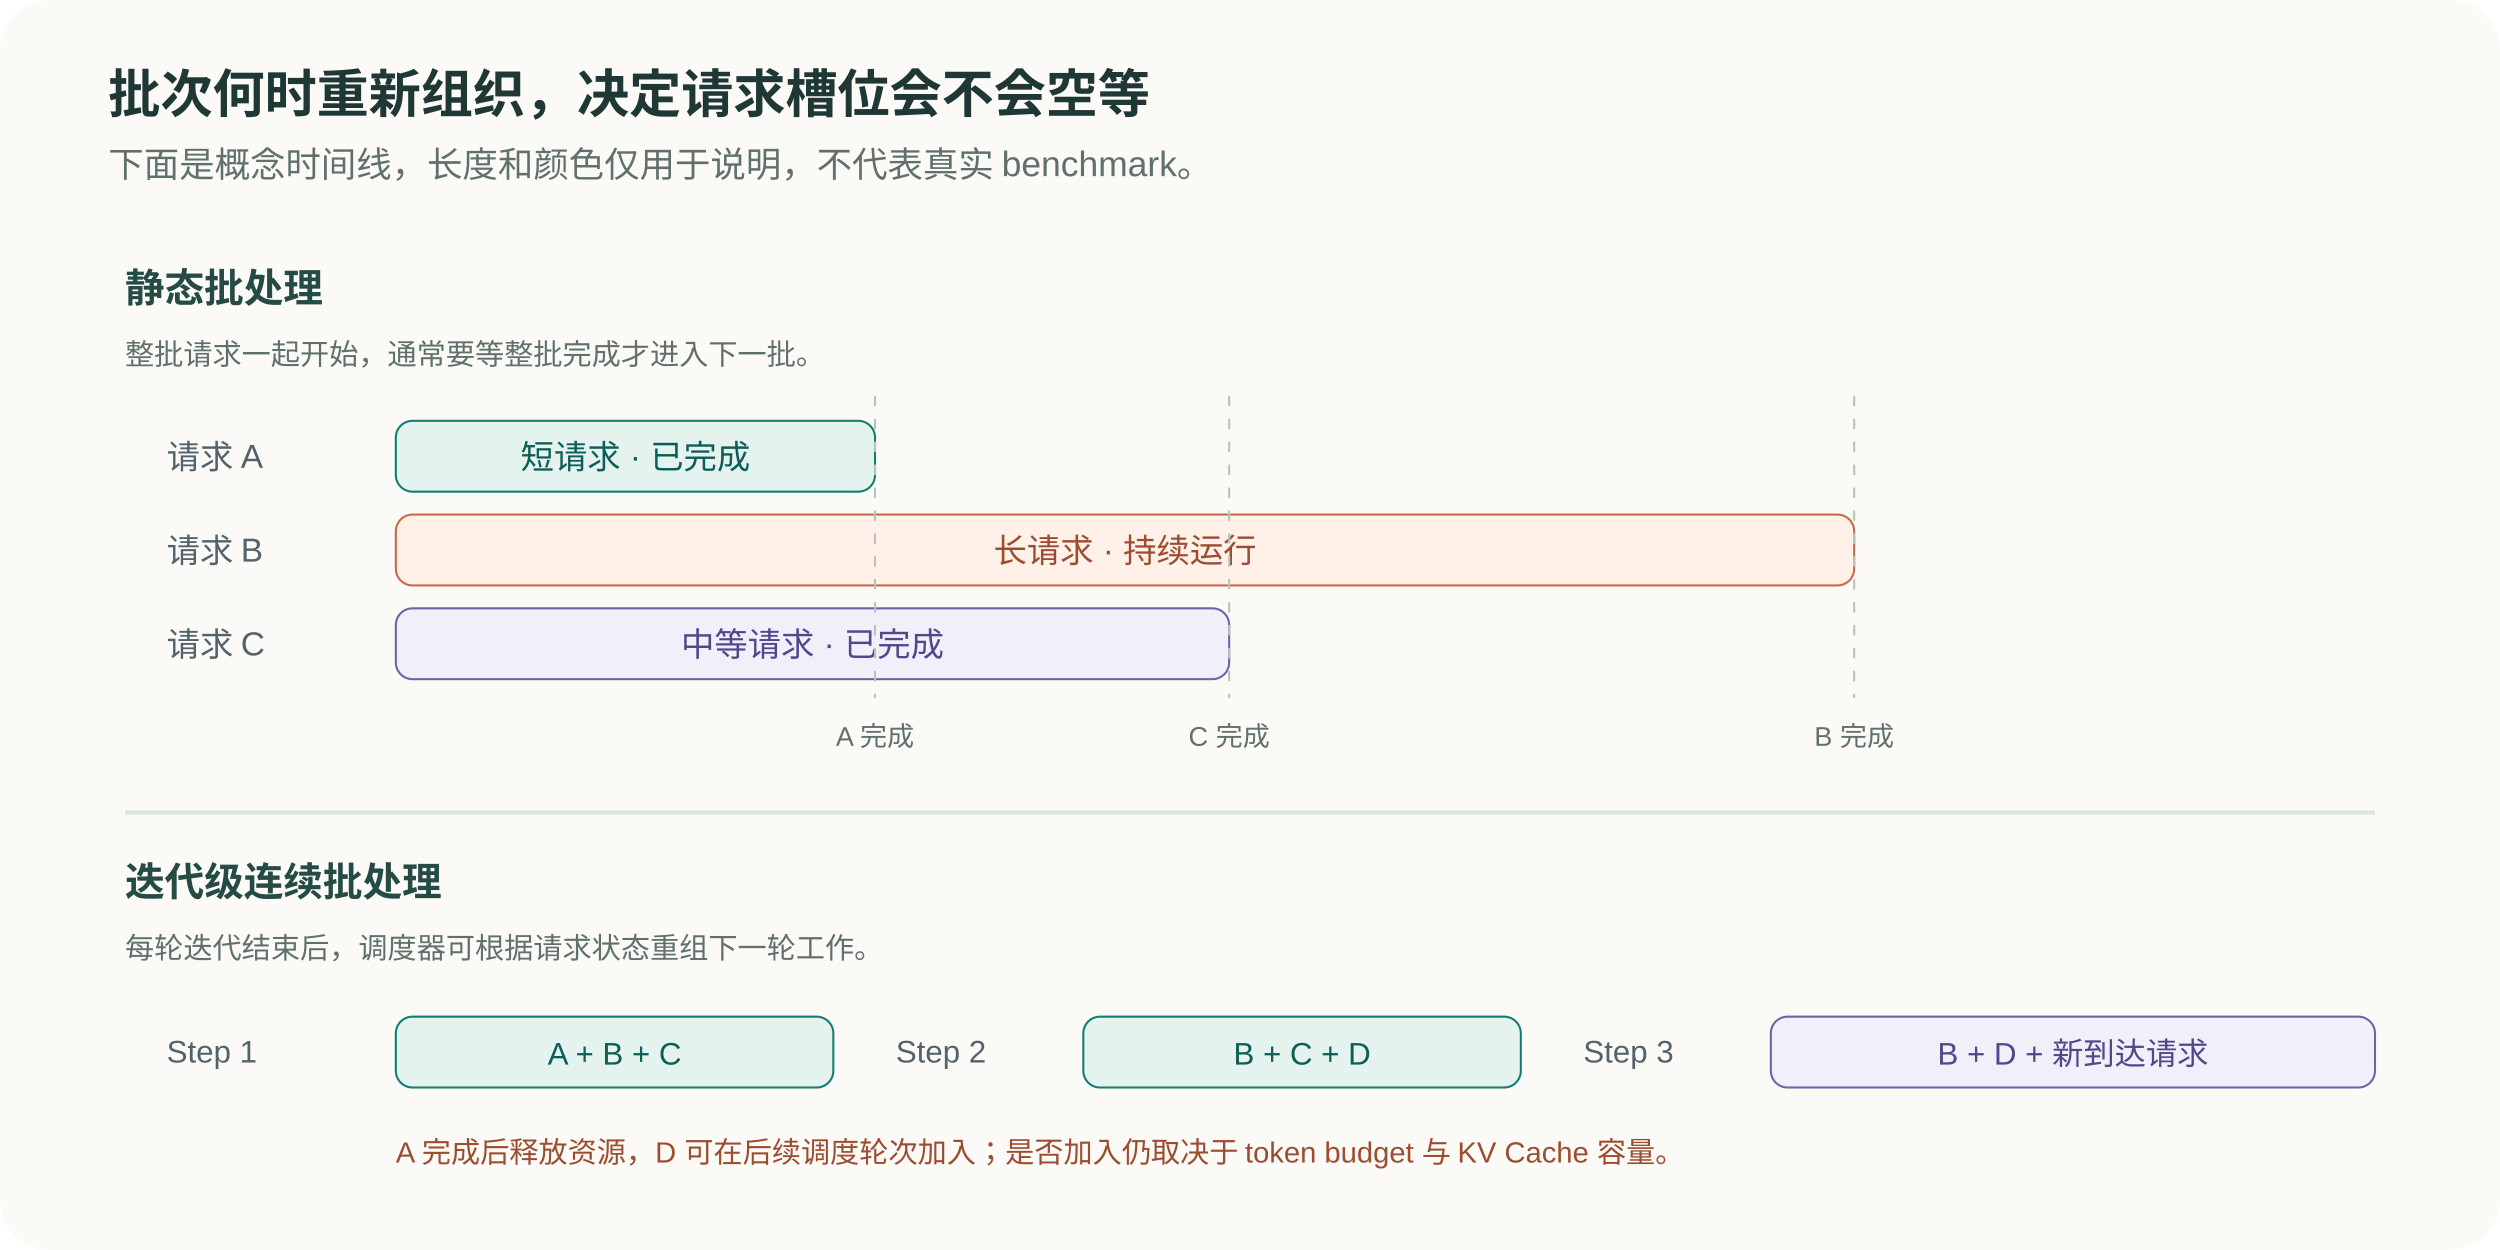
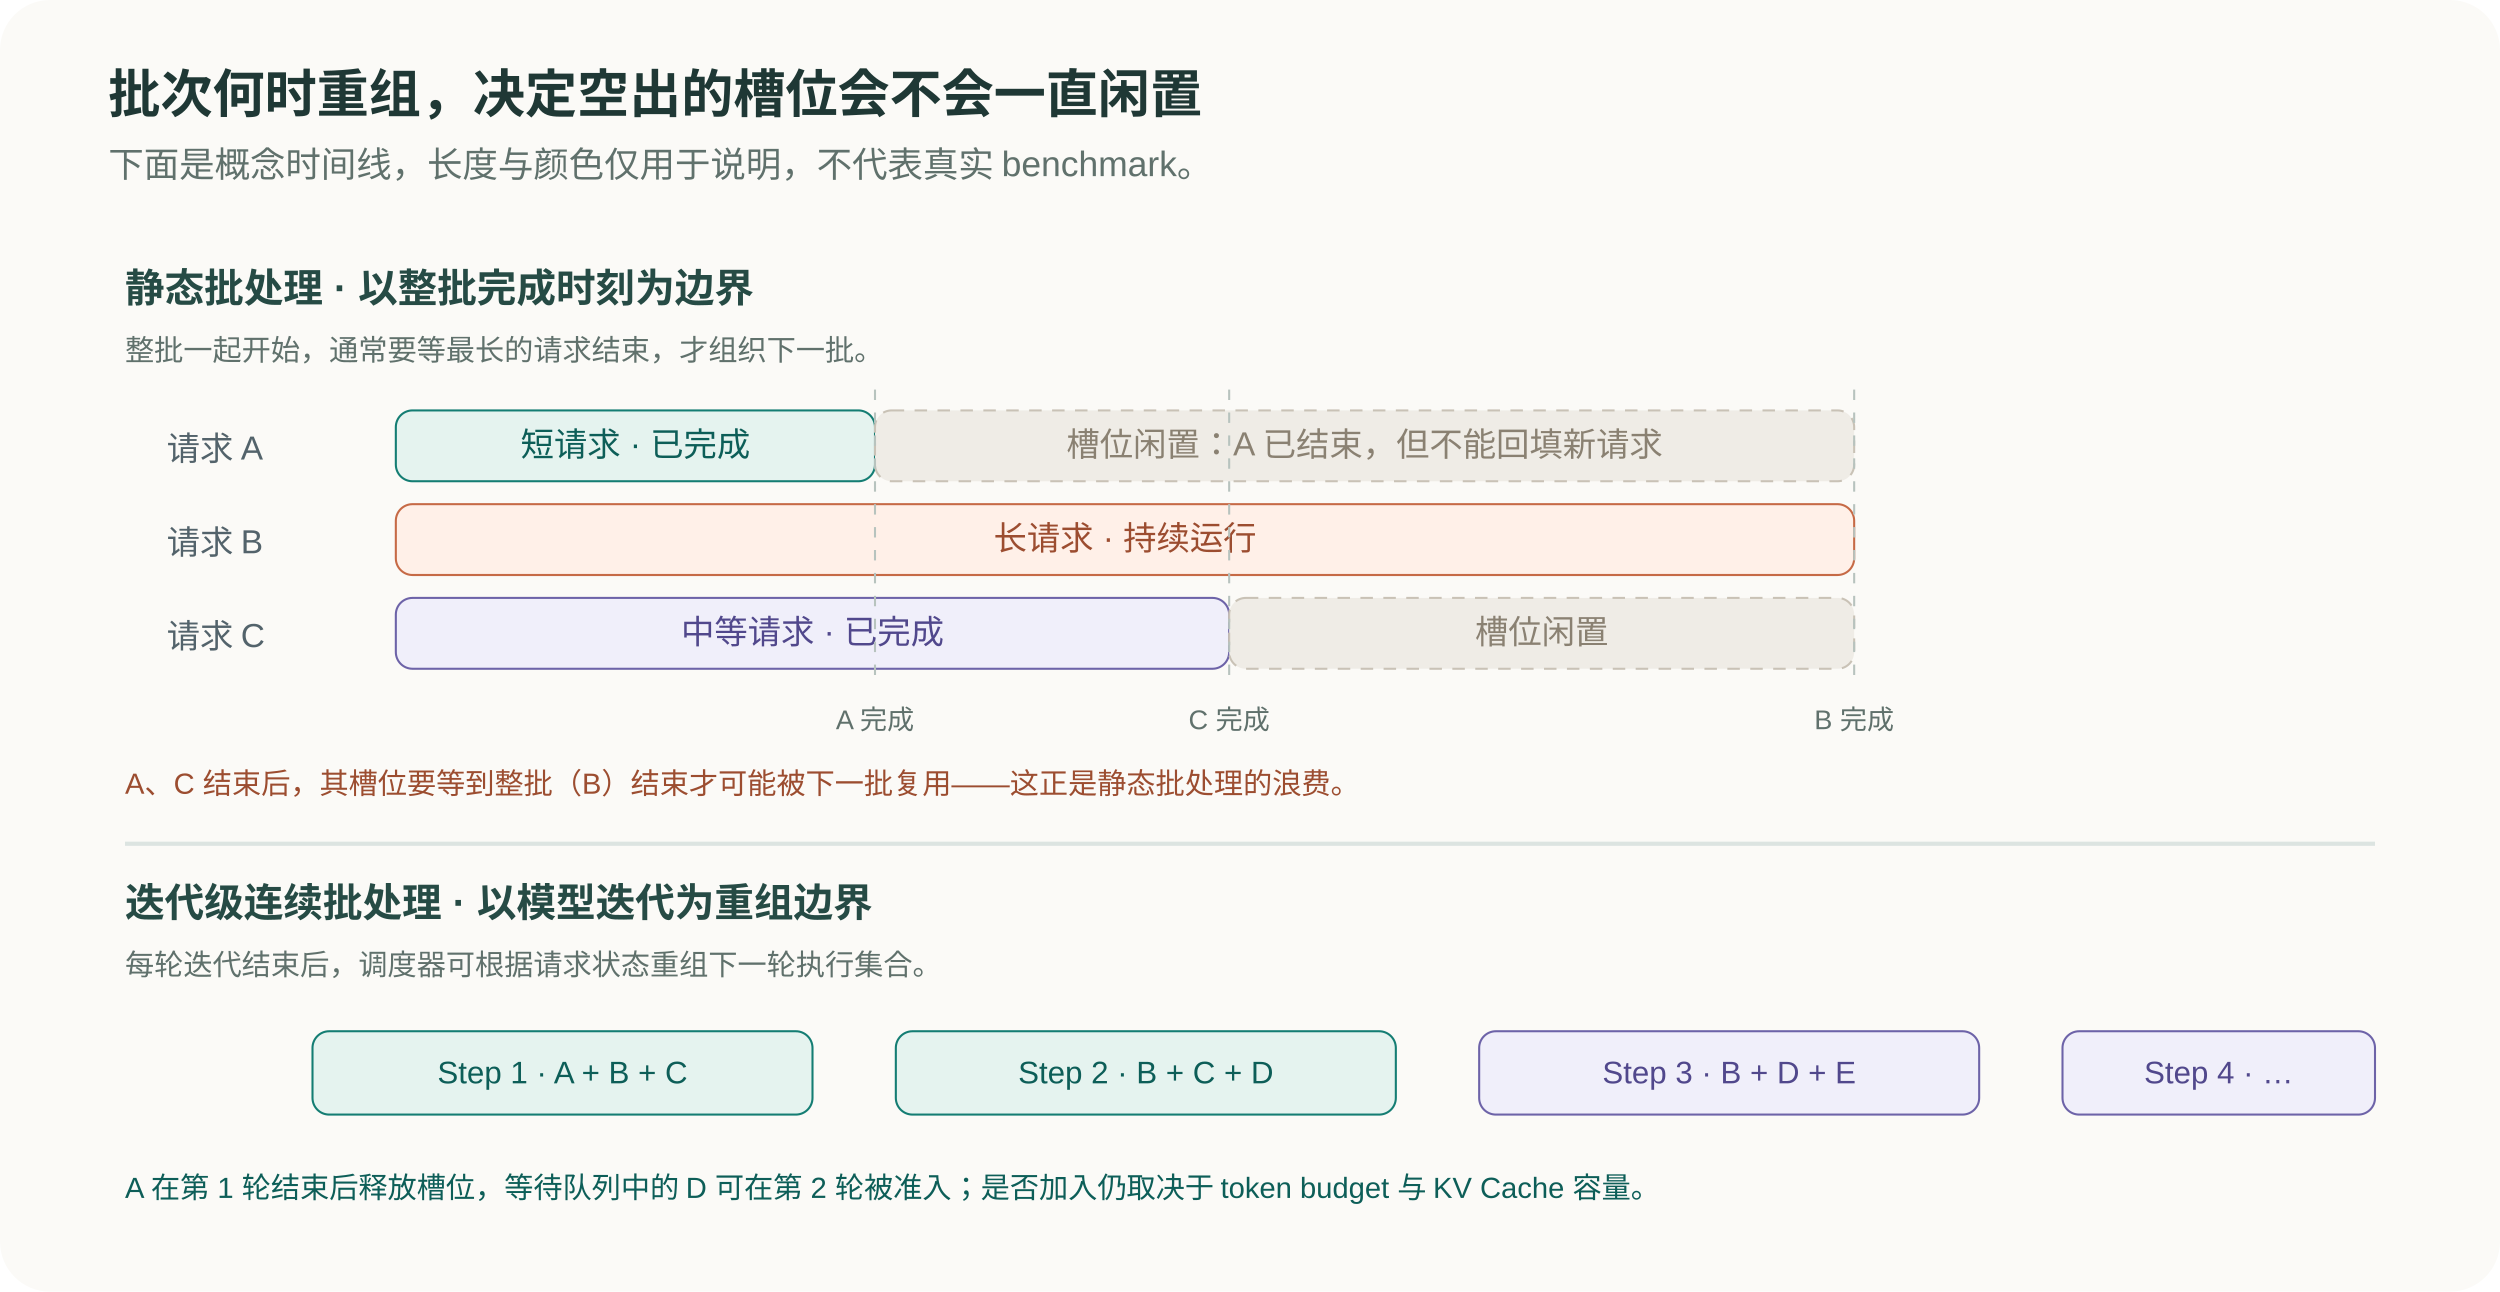
- <svg xmlns="http://www.w3.org/2000/svg" viewBox="0 0 1200 600" role="img" aria-labelledby="title desc">
-   <rect width="1200" height="600" rx="24" fill="#fbfaf7" />
-   <text x="52" y="54" font-family="Arial,'PingFang SC',sans-serif" font-size="25" font-weight="700" fill="#1f3835">批次何时重新组织，决定请求槽位会不会空等</text>
-   <text x="52" y="85" font-family="Arial,'PingFang SC',sans-serif" font-size="17" fill="#60716c">下面是概念时间线，长度和颜色仅用于说明，不代表真实 benchmark。</text>
-   <text x="60" y="145" font-family="Arial,'PingFang SC',sans-serif" font-size="19" font-weight="700" fill="#264b45">静态批处理</text>
-   <text x="60" y="175" font-family="Arial,'PingFang SC',sans-serif" font-size="14" fill="#60716c">整批请求一起开始，通常要等整批完成才进入下一批。</text>
+ <svg xmlns="http://www.w3.org/2000/svg" viewBox="0 0 1200 620" role="img" aria-labelledby="title desc">
+   <rect width="1200" height="620" rx="24" fill="#fbfaf7" />
+   <text x="52" y="54" font-family="Arial,'PingFang SC',sans-serif" font-size="25" font-weight="700" fill="#1f3835">批次何时重组，决定空出的槽位会不会一直闲置</text>
+   <text x="52" y="85" font-family="Arial,'PingFang SC',sans-serif" font-size="17" fill="#60716c">下面是概念时间线，长度与颜色仅用于说明，不代表真实 benchmark。</text>
+   <text x="60" y="145" font-family="Arial,'PingFang SC',sans-serif" font-size="19" font-weight="700" fill="#264b45">静态批处理 · 以整批完成时刻为边界</text>
+   <text x="60" y="173" font-family="Arial,'PingFang SC',sans-serif" font-size="14" fill="#60716c">整批一起开始，通常要等最长的请求结束，才组织下一批。</text>
  <g font-family="Arial,'PingFang SC',sans-serif" font-size="16">
-     <text x="80" y="225" fill="#53636b">请求 A</text>
-     <rect x="190" y="202" width="230" height="34" rx="8" fill="#e5f3ef" stroke="#147d73" />
-     <text x="305" y="225" text-anchor="middle" fill="#0d5e58">短请求 · 已完成</text>
-     <text x="80" y="270" fill="#53636b">请求 B</text>
-     <rect x="190" y="247" width="700" height="34" rx="8" fill="#fff0e8" stroke="#c66a46" />
-     <text x="540" y="270" text-anchor="middle" fill="#9c4d30">长请求 · 持续运行</text>
-     <text x="80" y="315" fill="#53636b">请求 C</text>
-     <rect x="190" y="292" width="400" height="34" rx="8" fill="#f0effa" stroke="#6d63a8" />
-     <text x="390" y="315" text-anchor="middle" fill="#51488c">中等请求 · 已完成</text>
-     <path d="M420 190 V335 M590 190 V335 M890 190 V335" stroke="#b7c3be" stroke-dasharray="5 6" />
-     <text x="420" y="358" text-anchor="middle" fill="#60716c" font-size="13">A 完成</text>
-     <text x="590" y="358" text-anchor="middle" fill="#60716c" font-size="13">C 完成</text>
-     <text x="890" y="358" text-anchor="middle" fill="#60716c" font-size="13">B 完成</text>
+     <text x="80" y="221" fill="#53636b">请求 A</text>
+     <rect id="static-run-a" x="190" y="197" width="230" height="34" rx="8" fill="#e5f3ef" stroke="#147d73" />
+     <text x="305" y="219" text-anchor="middle" fill="#0d5e58">短请求 · 已完成</text>
+     <rect id="static-idle-a" x="420" y="197" width="470" height="34" rx="8" fill="#efece6" stroke="#c9c2b6" stroke-dasharray="6 5" />
+     <text x="655" y="219" text-anchor="middle" fill="#8a8172">槽位闲置：A 已结束，但不能回填新请求</text>
+     <text x="80" y="266" fill="#53636b">请求 B</text>
+     <rect id="static-run-b" x="190" y="242" width="700" height="34" rx="8" fill="#fff0e8" stroke="#c66a46" />
+     <text x="540" y="264" text-anchor="middle" fill="#9c4d30">长请求 · 持续运行</text>
+     <text x="80" y="311" fill="#53636b">请求 C</text>
+     <rect id="static-run-c" x="190" y="287" width="400" height="34" rx="8" fill="#f0effa" stroke="#6d63a8" />
+     <text x="390" y="309" text-anchor="middle" fill="#51488c">中等请求 · 已完成</text>
+     <rect id="static-idle-c" x="590" y="287" width="300" height="34" rx="8" fill="#efece6" stroke="#c9c2b6" stroke-dasharray="6 5" />
+     <text x="740" y="309" text-anchor="middle" fill="#8a8172">槽位闲置</text>
+     <path d="M420 187 V330 M590 187 V330 M890 187 V330" stroke="#b7c3be" stroke-dasharray="5 6" />
+     <text x="420" y="350" text-anchor="middle" fill="#60716c" font-size="13">A 完成</text>
+     <text x="590" y="350" text-anchor="middle" fill="#60716c" font-size="13">C 完成</text>
+     <text x="890" y="350" text-anchor="middle" fill="#60716c" font-size="13">B 完成</text>
  </g>
-   <path d="M60 390 H1140" stroke="#dce4e1" stroke-width="2" />
-   <text x="60" y="430" font-family="Arial,'PingFang SC',sans-serif" font-size="19" font-weight="700" fill="#264b45">迭代级连续批处理</text>
-   <text x="60" y="460" font-family="Arial,'PingFang SC',sans-serif" font-size="14" fill="#60716c">每轮迭代结束后，调度器可根据请求状态重组下一轮工作。</text>
+   <text x="60" y="381" font-family="Arial,'PingFang SC',sans-serif" font-size="14" fill="#9c4d30">A、C 结束后，其槽位要等到整批（B）结束才可能被下一批复用——这正是静态批处理的浪费。</text>
+   <path d="M60 405 H1140" stroke="#dce4e1" stroke-width="2" />
+   <text x="60" y="440" font-family="Arial,'PingFang SC',sans-serif" font-size="19" font-weight="700" fill="#264b45">迭代级连续批处理 · 以模型迭代为重组边界</text>
+   <text x="60" y="468" font-family="Arial,'PingFang SC',sans-serif" font-size="14" fill="#60716c">每轮迭代结束后，调度器可根据请求状态重组下一轮执行集合。</text>
  <g font-family="Arial,'PingFang SC',sans-serif" font-size="15">
-     <text x="80" y="510" fill="#53636b">Step 1</text>
-     <rect x="190" y="488" width="210" height="34" rx="8" fill="#e5f3ef" stroke="#147d73" />
-     <text x="295" y="511" text-anchor="middle" fill="#0d5e58">A + B + C</text>
-     <text x="430" y="510" fill="#53636b">Step 2</text>
-     <rect x="520" y="488" width="210" height="34" rx="8" fill="#e5f3ef" stroke="#147d73" />
-     <text x="625" y="511" text-anchor="middle" fill="#0d5e58">B + C + D</text>
-     <text x="760" y="510" fill="#53636b">Step 3</text>
-     <rect x="850" y="488" width="290" height="34" rx="8" fill="#f0effa" stroke="#6d63a8" />
-     <text x="995" y="511" text-anchor="middle" fill="#51488c">B + D + 新到达请求</text>
+     <rect id="cont-step1" x="150" y="495" width="240" height="40" rx="8" fill="#e5f3ef" stroke="#147d73" />
+     <text x="270" y="520" text-anchor="middle" fill="#0d5e58">Step 1 · A + B + C</text>
+     <rect id="cont-step2" x="430" y="495" width="240" height="40" rx="8" fill="#e5f3ef" stroke="#147d73" />
+     <text x="550" y="520" text-anchor="middle" fill="#0d5e58">Step 2 · B + C + D</text>
+     <rect id="cont-step3" x="710" y="495" width="240" height="40" rx="8" fill="#f0effa" stroke="#6d63a8" />
+     <text x="830" y="520" text-anchor="middle" fill="#51488c">Step 3 · B + D + E</text>
+     <rect id="cont-step4" x="990" y="495" width="150" height="40" rx="8" fill="#f0effa" stroke="#6d63a8" />
+     <text x="1065" y="520" text-anchor="middle" fill="#51488c">Step 4 · …</text>
  </g>
-   <text x="190" y="558" font-family="Arial,'PingFang SC',sans-serif" font-size="14" fill="#9c4d30">A 完成后释放资源，D 可在后续调度轮次加入；是否加入仍取决于 token budget 与 KV Cache 容量。</text>
+   <text x="60" y="575" font-family="Arial,'PingFang SC',sans-serif" font-size="14" fill="#0d5e58">A 在第 1 轮结束后释放槽位，等待队列中的 D 可在第 2 轮被准入；是否加入仍取决于 token budget 与 KV Cache 容量。</text>
</svg>
